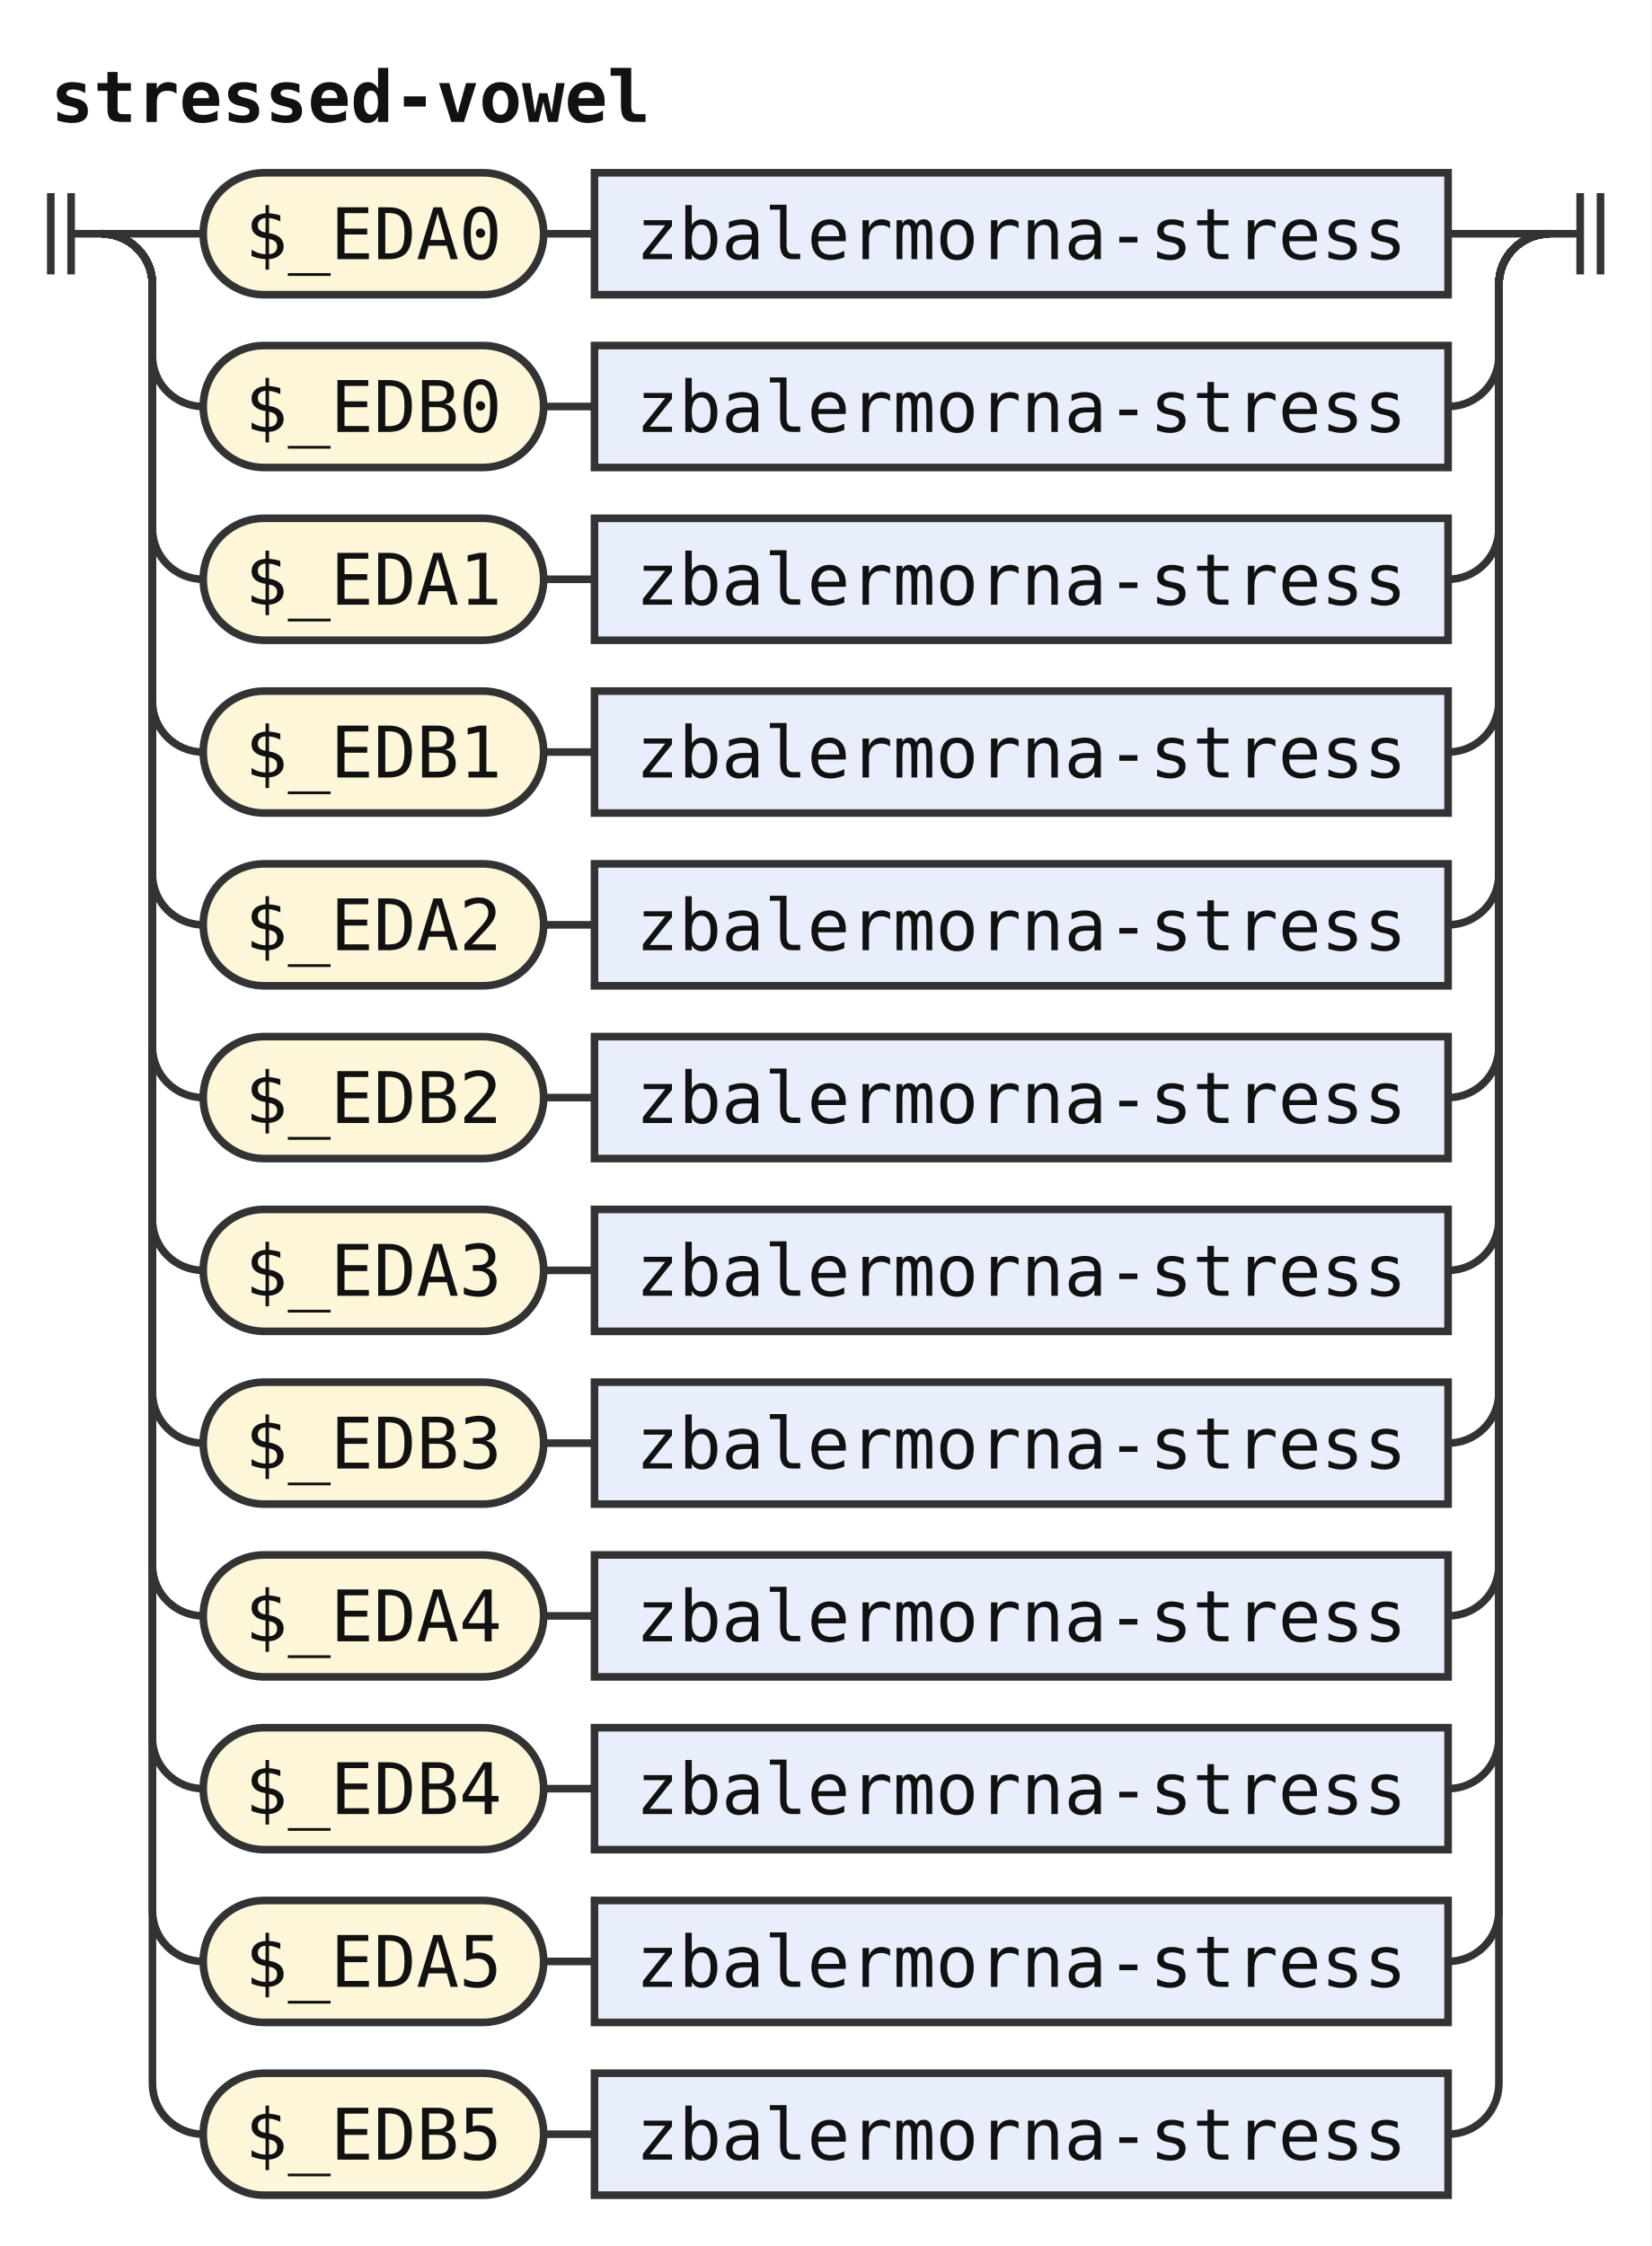
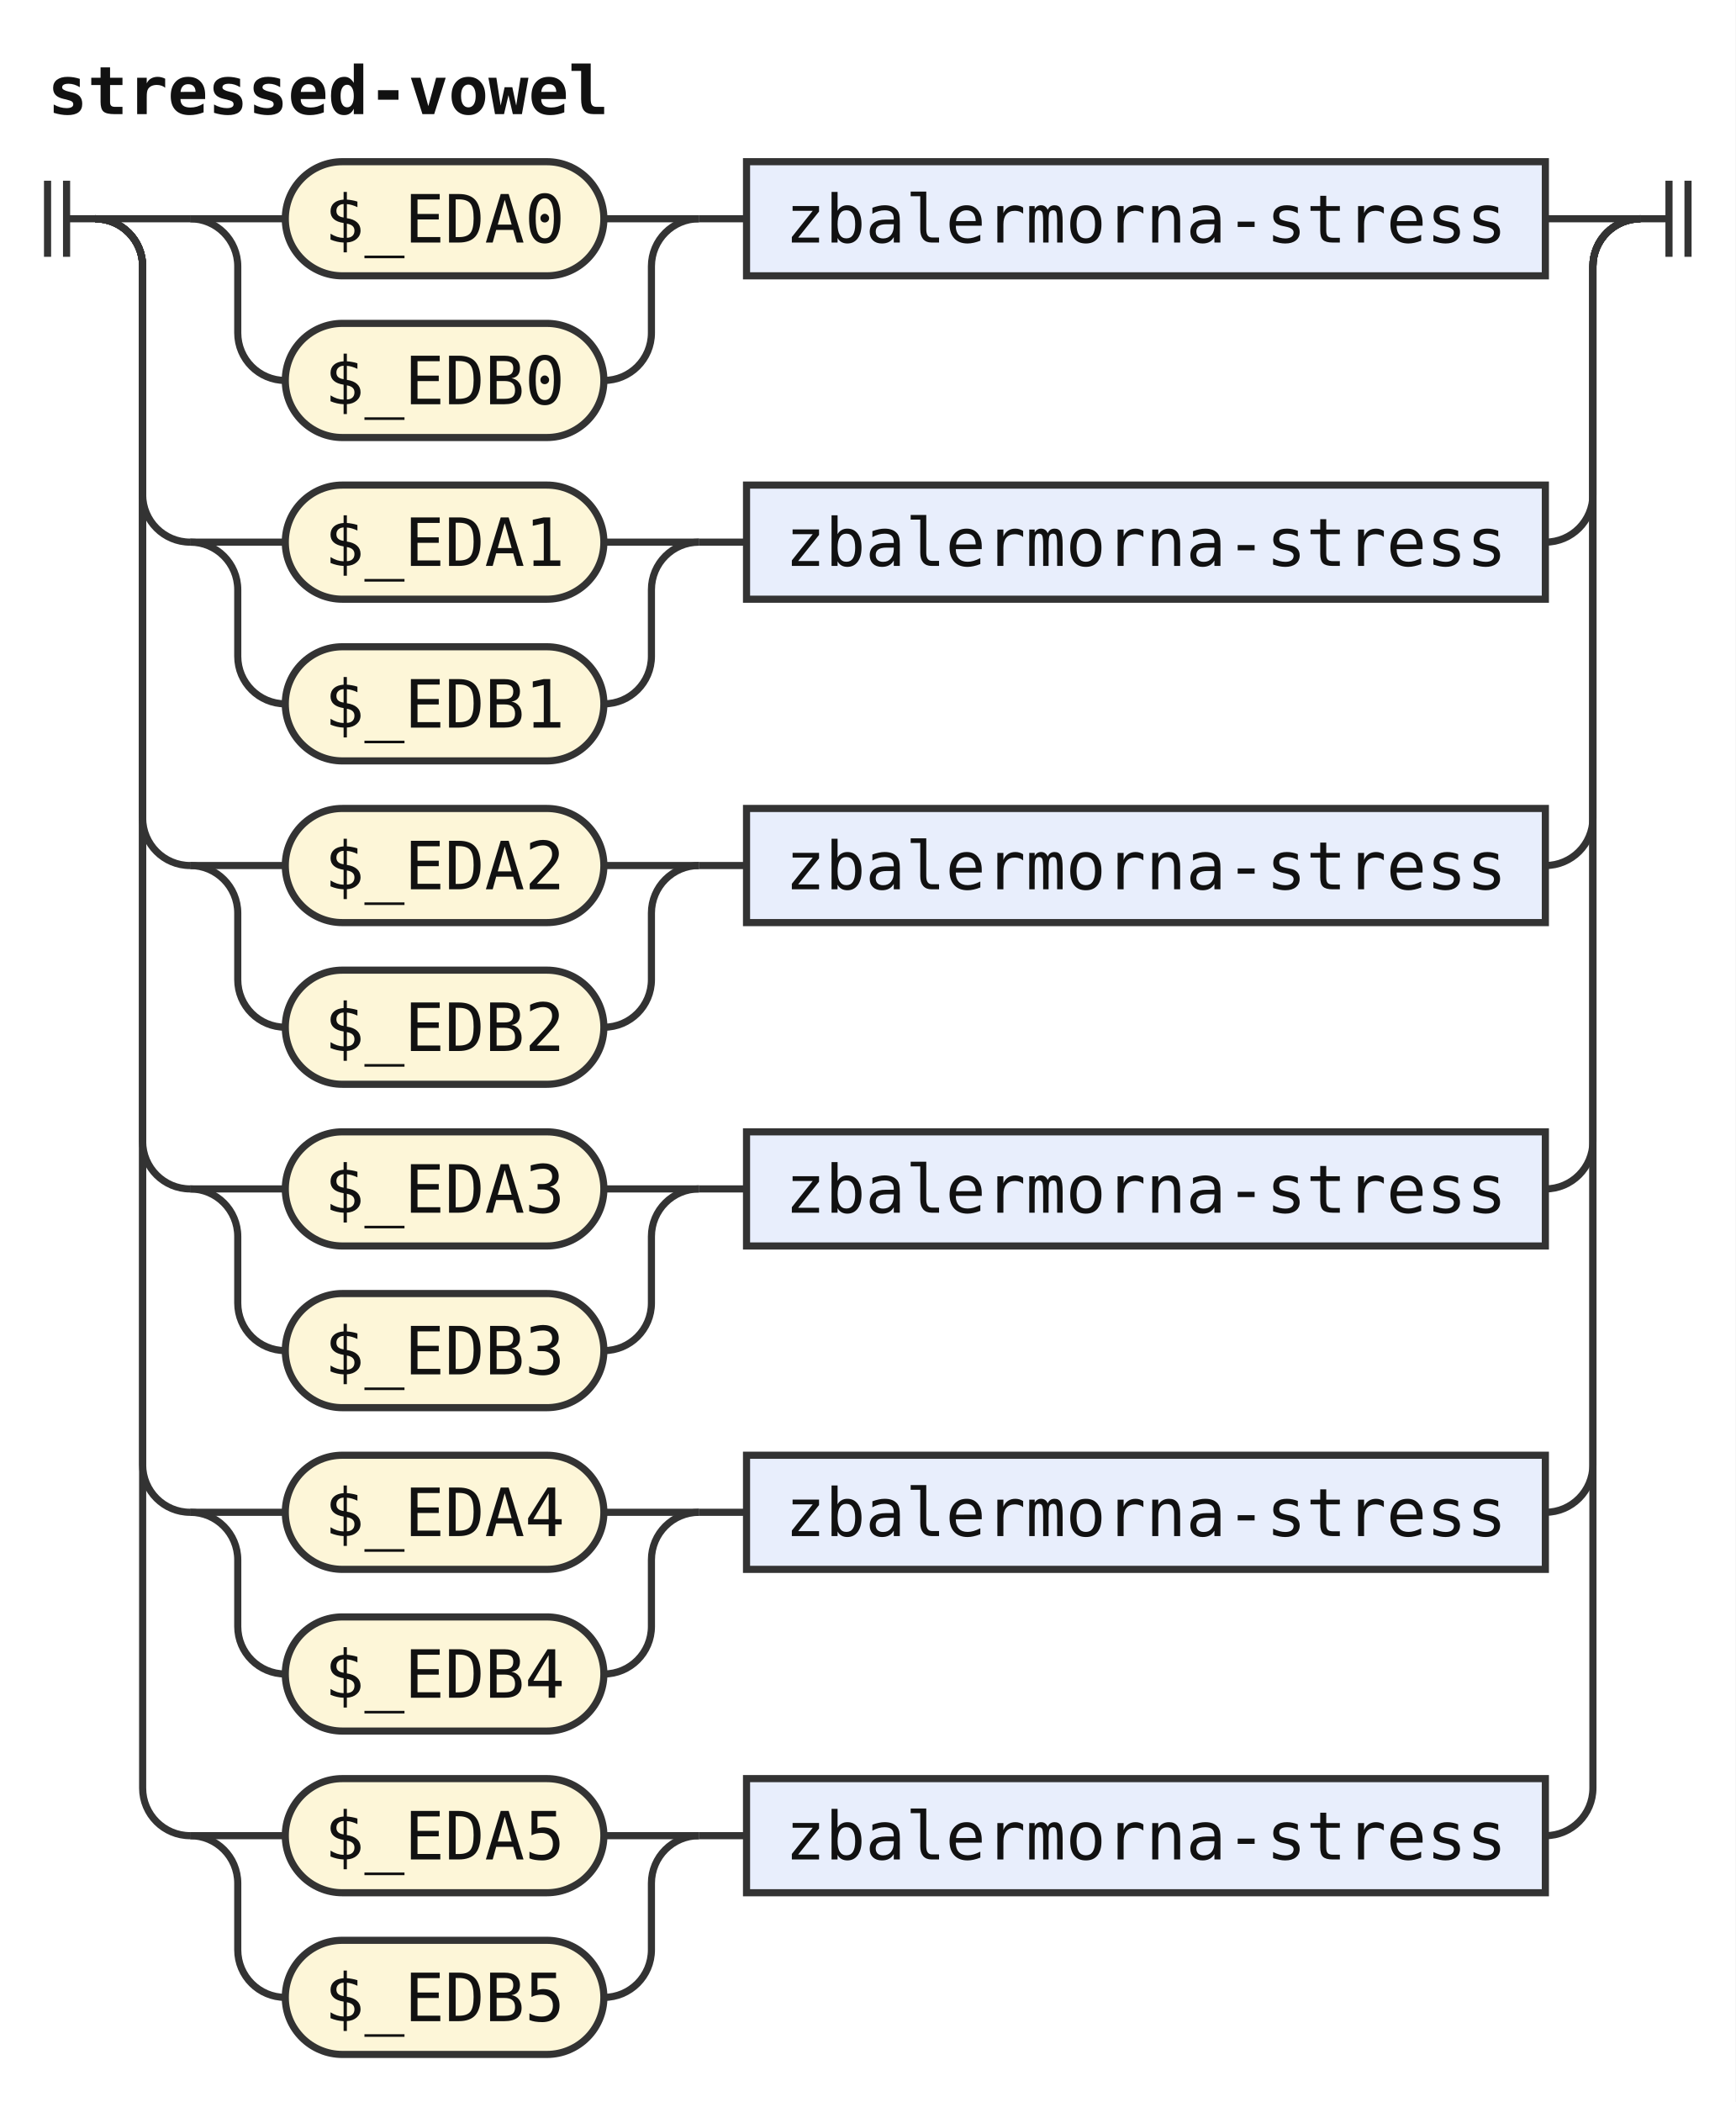
- <svg xmlns="http://www.w3.org/2000/svg" width="325" height="442" viewBox="0 0 325 442" role="img" aria-label="Railroad diagram of the rule stressed-vowel">
+ <svg xmlns="http://www.w3.org/2000/svg" width="365" height="442" viewBox="0 0 365 442" role="img" aria-label="Railroad diagram of the rule stressed-vowel">
  <style>path{fill:none;stroke:#333;stroke-width:1.5}.rule rect{fill:#e8eefc;stroke:#333;stroke-width:1.5}.terminal rect{fill:#fdf6d8;stroke:#333;stroke-width:1.5}text{font-family:ui-monospace,SFMono-Regular,Menlo,Consolas,"DejaVu Sans Mono","Liberation Mono",monospace;font-size:14px;fill:#111;text-anchor:middle}text.label{font-size:12px;font-style:italic;fill:#555;text-anchor:start}text.title{font-weight:bold;text-anchor:start}</style>
  <rect width="100%" height="100%" fill="#fff" />
  <text class="title" x="10" y="24" textLength="117.6" lengthAdjust="spacingAndGlyphs">stressed-vowel</text>
  <path d="M10 38v16m4 -16v16M14 46h6" />
  <path d="M20 46h20" />
+   <path d="M40 46h20" />
  <g class="terminal">
-     <rect x="40" y="34" width="67" height="24" rx="12" />
-     <text x="73.5" y="51" textLength="50.4" lengthAdjust="spacingAndGlyphs">$_EDA0</text>
+     <rect x="60" y="34" width="67" height="24" rx="12" />
+     <text x="93.5" y="51" textLength="50.4" lengthAdjust="spacingAndGlyphs">$_EDA0</text>
  </g>
-   <path d="M107 46h10" />
+   <path d="M127 46H147" />
+   <path d="M40 46a10 10 0 0 1 10 10V70a10 10 0 0 0 10 10" />
+   <g class="terminal">
+     <rect x="60" y="68" width="67" height="24" rx="12" />
+     <text x="93.5" y="85" textLength="50.4" lengthAdjust="spacingAndGlyphs">$_EDB0</text>
+   </g>
+   <path d="M127 80H127a10 10 0 0 0 10 -10V56a10 10 0 0 1 10 -10" />
+   <path d="M147 46h10" />
  <g class="rule">
-     <rect x="117" y="34" width="168" height="24" rx="0" />
-     <text x="201" y="51" textLength="151.2" lengthAdjust="spacingAndGlyphs">zbalermorna-stress</text>
+     <rect x="157" y="34" width="168" height="24" rx="0" />
+     <text x="241" y="51" textLength="151.2" lengthAdjust="spacingAndGlyphs">zbalermorna-stress</text>
  </g>
-   <path d="M285 46H305" />
-   <path d="M20 46a10 10 0 0 1 10 10V70a10 10 0 0 0 10 10" />
+   <path d="M325 46H345" />
+   <path d="M20 46a10 10 0 0 1 10 10V104a10 10 0 0 0 10 10" />
+   <path d="M40 114h20" />
  <g class="terminal">
-     <rect x="40" y="68" width="67" height="24" rx="12" />
-     <text x="73.5" y="85" textLength="50.4" lengthAdjust="spacingAndGlyphs">$_EDB0</text>
+     <rect x="60" y="102" width="67" height="24" rx="12" />
+     <text x="93.5" y="119" textLength="50.4" lengthAdjust="spacingAndGlyphs">$_EDA1</text>
  </g>
-   <path d="M107 80h10" />
+   <path d="M127 114H147" />
+   <path d="M40 114a10 10 0 0 1 10 10V138a10 10 0 0 0 10 10" />
+   <g class="terminal">
+     <rect x="60" y="136" width="67" height="24" rx="12" />
+     <text x="93.5" y="153" textLength="50.4" lengthAdjust="spacingAndGlyphs">$_EDB1</text>
+   </g>
+   <path d="M127 148H127a10 10 0 0 0 10 -10V124a10 10 0 0 1 10 -10" />
+   <path d="M147 114h10" />
  <g class="rule">
-     <rect x="117" y="68" width="168" height="24" rx="0" />
-     <text x="201" y="85" textLength="151.2" lengthAdjust="spacingAndGlyphs">zbalermorna-stress</text>
+     <rect x="157" y="102" width="168" height="24" rx="0" />
+     <text x="241" y="119" textLength="151.2" lengthAdjust="spacingAndGlyphs">zbalermorna-stress</text>
  </g>
-   <path d="M285 80H285a10 10 0 0 0 10 -10V56a10 10 0 0 1 10 -10" />
-   <path d="M20 46a10 10 0 0 1 10 10V104a10 10 0 0 0 10 10" />
+   <path d="M325 114H325a10 10 0 0 0 10 -10V56a10 10 0 0 1 10 -10" />
+   <path d="M20 46a10 10 0 0 1 10 10V172a10 10 0 0 0 10 10" />
+   <path d="M40 182h20" />
  <g class="terminal">
-     <rect x="40" y="102" width="67" height="24" rx="12" />
-     <text x="73.5" y="119" textLength="50.4" lengthAdjust="spacingAndGlyphs">$_EDA1</text>
+     <rect x="60" y="170" width="67" height="24" rx="12" />
+     <text x="93.5" y="187" textLength="50.4" lengthAdjust="spacingAndGlyphs">$_EDA2</text>
  </g>
-   <path d="M107 114h10" />
+   <path d="M127 182H147" />
+   <path d="M40 182a10 10 0 0 1 10 10V206a10 10 0 0 0 10 10" />
+   <g class="terminal">
+     <rect x="60" y="204" width="67" height="24" rx="12" />
+     <text x="93.5" y="221" textLength="50.4" lengthAdjust="spacingAndGlyphs">$_EDB2</text>
+   </g>
+   <path d="M127 216H127a10 10 0 0 0 10 -10V192a10 10 0 0 1 10 -10" />
+   <path d="M147 182h10" />
  <g class="rule">
-     <rect x="117" y="102" width="168" height="24" rx="0" />
-     <text x="201" y="119" textLength="151.2" lengthAdjust="spacingAndGlyphs">zbalermorna-stress</text>
+     <rect x="157" y="170" width="168" height="24" rx="0" />
+     <text x="241" y="187" textLength="151.2" lengthAdjust="spacingAndGlyphs">zbalermorna-stress</text>
  </g>
-   <path d="M285 114H285a10 10 0 0 0 10 -10V56a10 10 0 0 1 10 -10" />
-   <path d="M20 46a10 10 0 0 1 10 10V138a10 10 0 0 0 10 10" />
+   <path d="M325 182H325a10 10 0 0 0 10 -10V56a10 10 0 0 1 10 -10" />
+   <path d="M20 46a10 10 0 0 1 10 10V240a10 10 0 0 0 10 10" />
+   <path d="M40 250h20" />
  <g class="terminal">
-     <rect x="40" y="136" width="67" height="24" rx="12" />
-     <text x="73.5" y="153" textLength="50.4" lengthAdjust="spacingAndGlyphs">$_EDB1</text>
+     <rect x="60" y="238" width="67" height="24" rx="12" />
+     <text x="93.5" y="255" textLength="50.4" lengthAdjust="spacingAndGlyphs">$_EDA3</text>
  </g>
-   <path d="M107 148h10" />
+   <path d="M127 250H147" />
+   <path d="M40 250a10 10 0 0 1 10 10V274a10 10 0 0 0 10 10" />
+   <g class="terminal">
+     <rect x="60" y="272" width="67" height="24" rx="12" />
+     <text x="93.5" y="289" textLength="50.4" lengthAdjust="spacingAndGlyphs">$_EDB3</text>
+   </g>
+   <path d="M127 284H127a10 10 0 0 0 10 -10V260a10 10 0 0 1 10 -10" />
+   <path d="M147 250h10" />
  <g class="rule">
-     <rect x="117" y="136" width="168" height="24" rx="0" />
-     <text x="201" y="153" textLength="151.2" lengthAdjust="spacingAndGlyphs">zbalermorna-stress</text>
+     <rect x="157" y="238" width="168" height="24" rx="0" />
+     <text x="241" y="255" textLength="151.2" lengthAdjust="spacingAndGlyphs">zbalermorna-stress</text>
  </g>
-   <path d="M285 148H285a10 10 0 0 0 10 -10V56a10 10 0 0 1 10 -10" />
-   <path d="M20 46a10 10 0 0 1 10 10V172a10 10 0 0 0 10 10" />
+   <path d="M325 250H325a10 10 0 0 0 10 -10V56a10 10 0 0 1 10 -10" />
+   <path d="M20 46a10 10 0 0 1 10 10V308a10 10 0 0 0 10 10" />
+   <path d="M40 318h20" />
  <g class="terminal">
-     <rect x="40" y="170" width="67" height="24" rx="12" />
-     <text x="73.5" y="187" textLength="50.4" lengthAdjust="spacingAndGlyphs">$_EDA2</text>
+     <rect x="60" y="306" width="67" height="24" rx="12" />
+     <text x="93.5" y="323" textLength="50.4" lengthAdjust="spacingAndGlyphs">$_EDA4</text>
  </g>
-   <path d="M107 182h10" />
+   <path d="M127 318H147" />
+   <path d="M40 318a10 10 0 0 1 10 10V342a10 10 0 0 0 10 10" />
+   <g class="terminal">
+     <rect x="60" y="340" width="67" height="24" rx="12" />
+     <text x="93.5" y="357" textLength="50.4" lengthAdjust="spacingAndGlyphs">$_EDB4</text>
+   </g>
+   <path d="M127 352H127a10 10 0 0 0 10 -10V328a10 10 0 0 1 10 -10" />
+   <path d="M147 318h10" />
  <g class="rule">
-     <rect x="117" y="170" width="168" height="24" rx="0" />
-     <text x="201" y="187" textLength="151.2" lengthAdjust="spacingAndGlyphs">zbalermorna-stress</text>
+     <rect x="157" y="306" width="168" height="24" rx="0" />
+     <text x="241" y="323" textLength="151.2" lengthAdjust="spacingAndGlyphs">zbalermorna-stress</text>
  </g>
-   <path d="M285 182H285a10 10 0 0 0 10 -10V56a10 10 0 0 1 10 -10" />
-   <path d="M20 46a10 10 0 0 1 10 10V206a10 10 0 0 0 10 10" />
+   <path d="M325 318H325a10 10 0 0 0 10 -10V56a10 10 0 0 1 10 -10" />
+   <path d="M20 46a10 10 0 0 1 10 10V376a10 10 0 0 0 10 10" />
+   <path d="M40 386h20" />
  <g class="terminal">
-     <rect x="40" y="204" width="67" height="24" rx="12" />
-     <text x="73.5" y="221" textLength="50.4" lengthAdjust="spacingAndGlyphs">$_EDB2</text>
+     <rect x="60" y="374" width="67" height="24" rx="12" />
+     <text x="93.5" y="391" textLength="50.4" lengthAdjust="spacingAndGlyphs">$_EDA5</text>
  </g>
-   <path d="M107 216h10" />
+   <path d="M127 386H147" />
+   <path d="M40 386a10 10 0 0 1 10 10V410a10 10 0 0 0 10 10" />
+   <g class="terminal">
+     <rect x="60" y="408" width="67" height="24" rx="12" />
+     <text x="93.5" y="425" textLength="50.4" lengthAdjust="spacingAndGlyphs">$_EDB5</text>
+   </g>
+   <path d="M127 420H127a10 10 0 0 0 10 -10V396a10 10 0 0 1 10 -10" />
+   <path d="M147 386h10" />
  <g class="rule">
-     <rect x="117" y="204" width="168" height="24" rx="0" />
-     <text x="201" y="221" textLength="151.2" lengthAdjust="spacingAndGlyphs">zbalermorna-stress</text>
+     <rect x="157" y="374" width="168" height="24" rx="0" />
+     <text x="241" y="391" textLength="151.2" lengthAdjust="spacingAndGlyphs">zbalermorna-stress</text>
  </g>
-   <path d="M285 216H285a10 10 0 0 0 10 -10V56a10 10 0 0 1 10 -10" />
-   <path d="M20 46a10 10 0 0 1 10 10V240a10 10 0 0 0 10 10" />
-   <g class="terminal">
-     <rect x="40" y="238" width="67" height="24" rx="12" />
-     <text x="73.5" y="255" textLength="50.4" lengthAdjust="spacingAndGlyphs">$_EDA3</text>
-   </g>
-   <path d="M107 250h10" />
-   <g class="rule">
-     <rect x="117" y="238" width="168" height="24" rx="0" />
-     <text x="201" y="255" textLength="151.2" lengthAdjust="spacingAndGlyphs">zbalermorna-stress</text>
-   </g>
-   <path d="M285 250H285a10 10 0 0 0 10 -10V56a10 10 0 0 1 10 -10" />
-   <path d="M20 46a10 10 0 0 1 10 10V274a10 10 0 0 0 10 10" />
-   <g class="terminal">
-     <rect x="40" y="272" width="67" height="24" rx="12" />
-     <text x="73.5" y="289" textLength="50.4" lengthAdjust="spacingAndGlyphs">$_EDB3</text>
-   </g>
-   <path d="M107 284h10" />
-   <g class="rule">
-     <rect x="117" y="272" width="168" height="24" rx="0" />
-     <text x="201" y="289" textLength="151.2" lengthAdjust="spacingAndGlyphs">zbalermorna-stress</text>
-   </g>
-   <path d="M285 284H285a10 10 0 0 0 10 -10V56a10 10 0 0 1 10 -10" />
-   <path d="M20 46a10 10 0 0 1 10 10V308a10 10 0 0 0 10 10" />
-   <g class="terminal">
-     <rect x="40" y="306" width="67" height="24" rx="12" />
-     <text x="73.5" y="323" textLength="50.4" lengthAdjust="spacingAndGlyphs">$_EDA4</text>
-   </g>
-   <path d="M107 318h10" />
-   <g class="rule">
-     <rect x="117" y="306" width="168" height="24" rx="0" />
-     <text x="201" y="323" textLength="151.2" lengthAdjust="spacingAndGlyphs">zbalermorna-stress</text>
-   </g>
-   <path d="M285 318H285a10 10 0 0 0 10 -10V56a10 10 0 0 1 10 -10" />
-   <path d="M20 46a10 10 0 0 1 10 10V342a10 10 0 0 0 10 10" />
-   <g class="terminal">
-     <rect x="40" y="340" width="67" height="24" rx="12" />
-     <text x="73.5" y="357" textLength="50.4" lengthAdjust="spacingAndGlyphs">$_EDB4</text>
-   </g>
-   <path d="M107 352h10" />
-   <g class="rule">
-     <rect x="117" y="340" width="168" height="24" rx="0" />
-     <text x="201" y="357" textLength="151.2" lengthAdjust="spacingAndGlyphs">zbalermorna-stress</text>
-   </g>
-   <path d="M285 352H285a10 10 0 0 0 10 -10V56a10 10 0 0 1 10 -10" />
-   <path d="M20 46a10 10 0 0 1 10 10V376a10 10 0 0 0 10 10" />
-   <g class="terminal">
-     <rect x="40" y="374" width="67" height="24" rx="12" />
-     <text x="73.5" y="391" textLength="50.4" lengthAdjust="spacingAndGlyphs">$_EDA5</text>
-   </g>
-   <path d="M107 386h10" />
-   <g class="rule">
-     <rect x="117" y="374" width="168" height="24" rx="0" />
-     <text x="201" y="391" textLength="151.2" lengthAdjust="spacingAndGlyphs">zbalermorna-stress</text>
-   </g>
-   <path d="M285 386H285a10 10 0 0 0 10 -10V56a10 10 0 0 1 10 -10" />
-   <path d="M20 46a10 10 0 0 1 10 10V410a10 10 0 0 0 10 10" />
-   <g class="terminal">
-     <rect x="40" y="408" width="67" height="24" rx="12" />
-     <text x="73.5" y="425" textLength="50.4" lengthAdjust="spacingAndGlyphs">$_EDB5</text>
-   </g>
-   <path d="M107 420h10" />
-   <g class="rule">
-     <rect x="117" y="408" width="168" height="24" rx="0" />
-     <text x="201" y="425" textLength="151.2" lengthAdjust="spacingAndGlyphs">zbalermorna-stress</text>
-   </g>
-   <path d="M285 420H285a10 10 0 0 0 10 -10V56a10 10 0 0 1 10 -10" />
-   <path d="M305 46h6m0 -8v16m4 -16v16" />
+   <path d="M325 386H325a10 10 0 0 0 10 -10V56a10 10 0 0 1 10 -10" />
+   <path d="M345 46h6m0 -8v16m4 -16v16" />
</svg>
